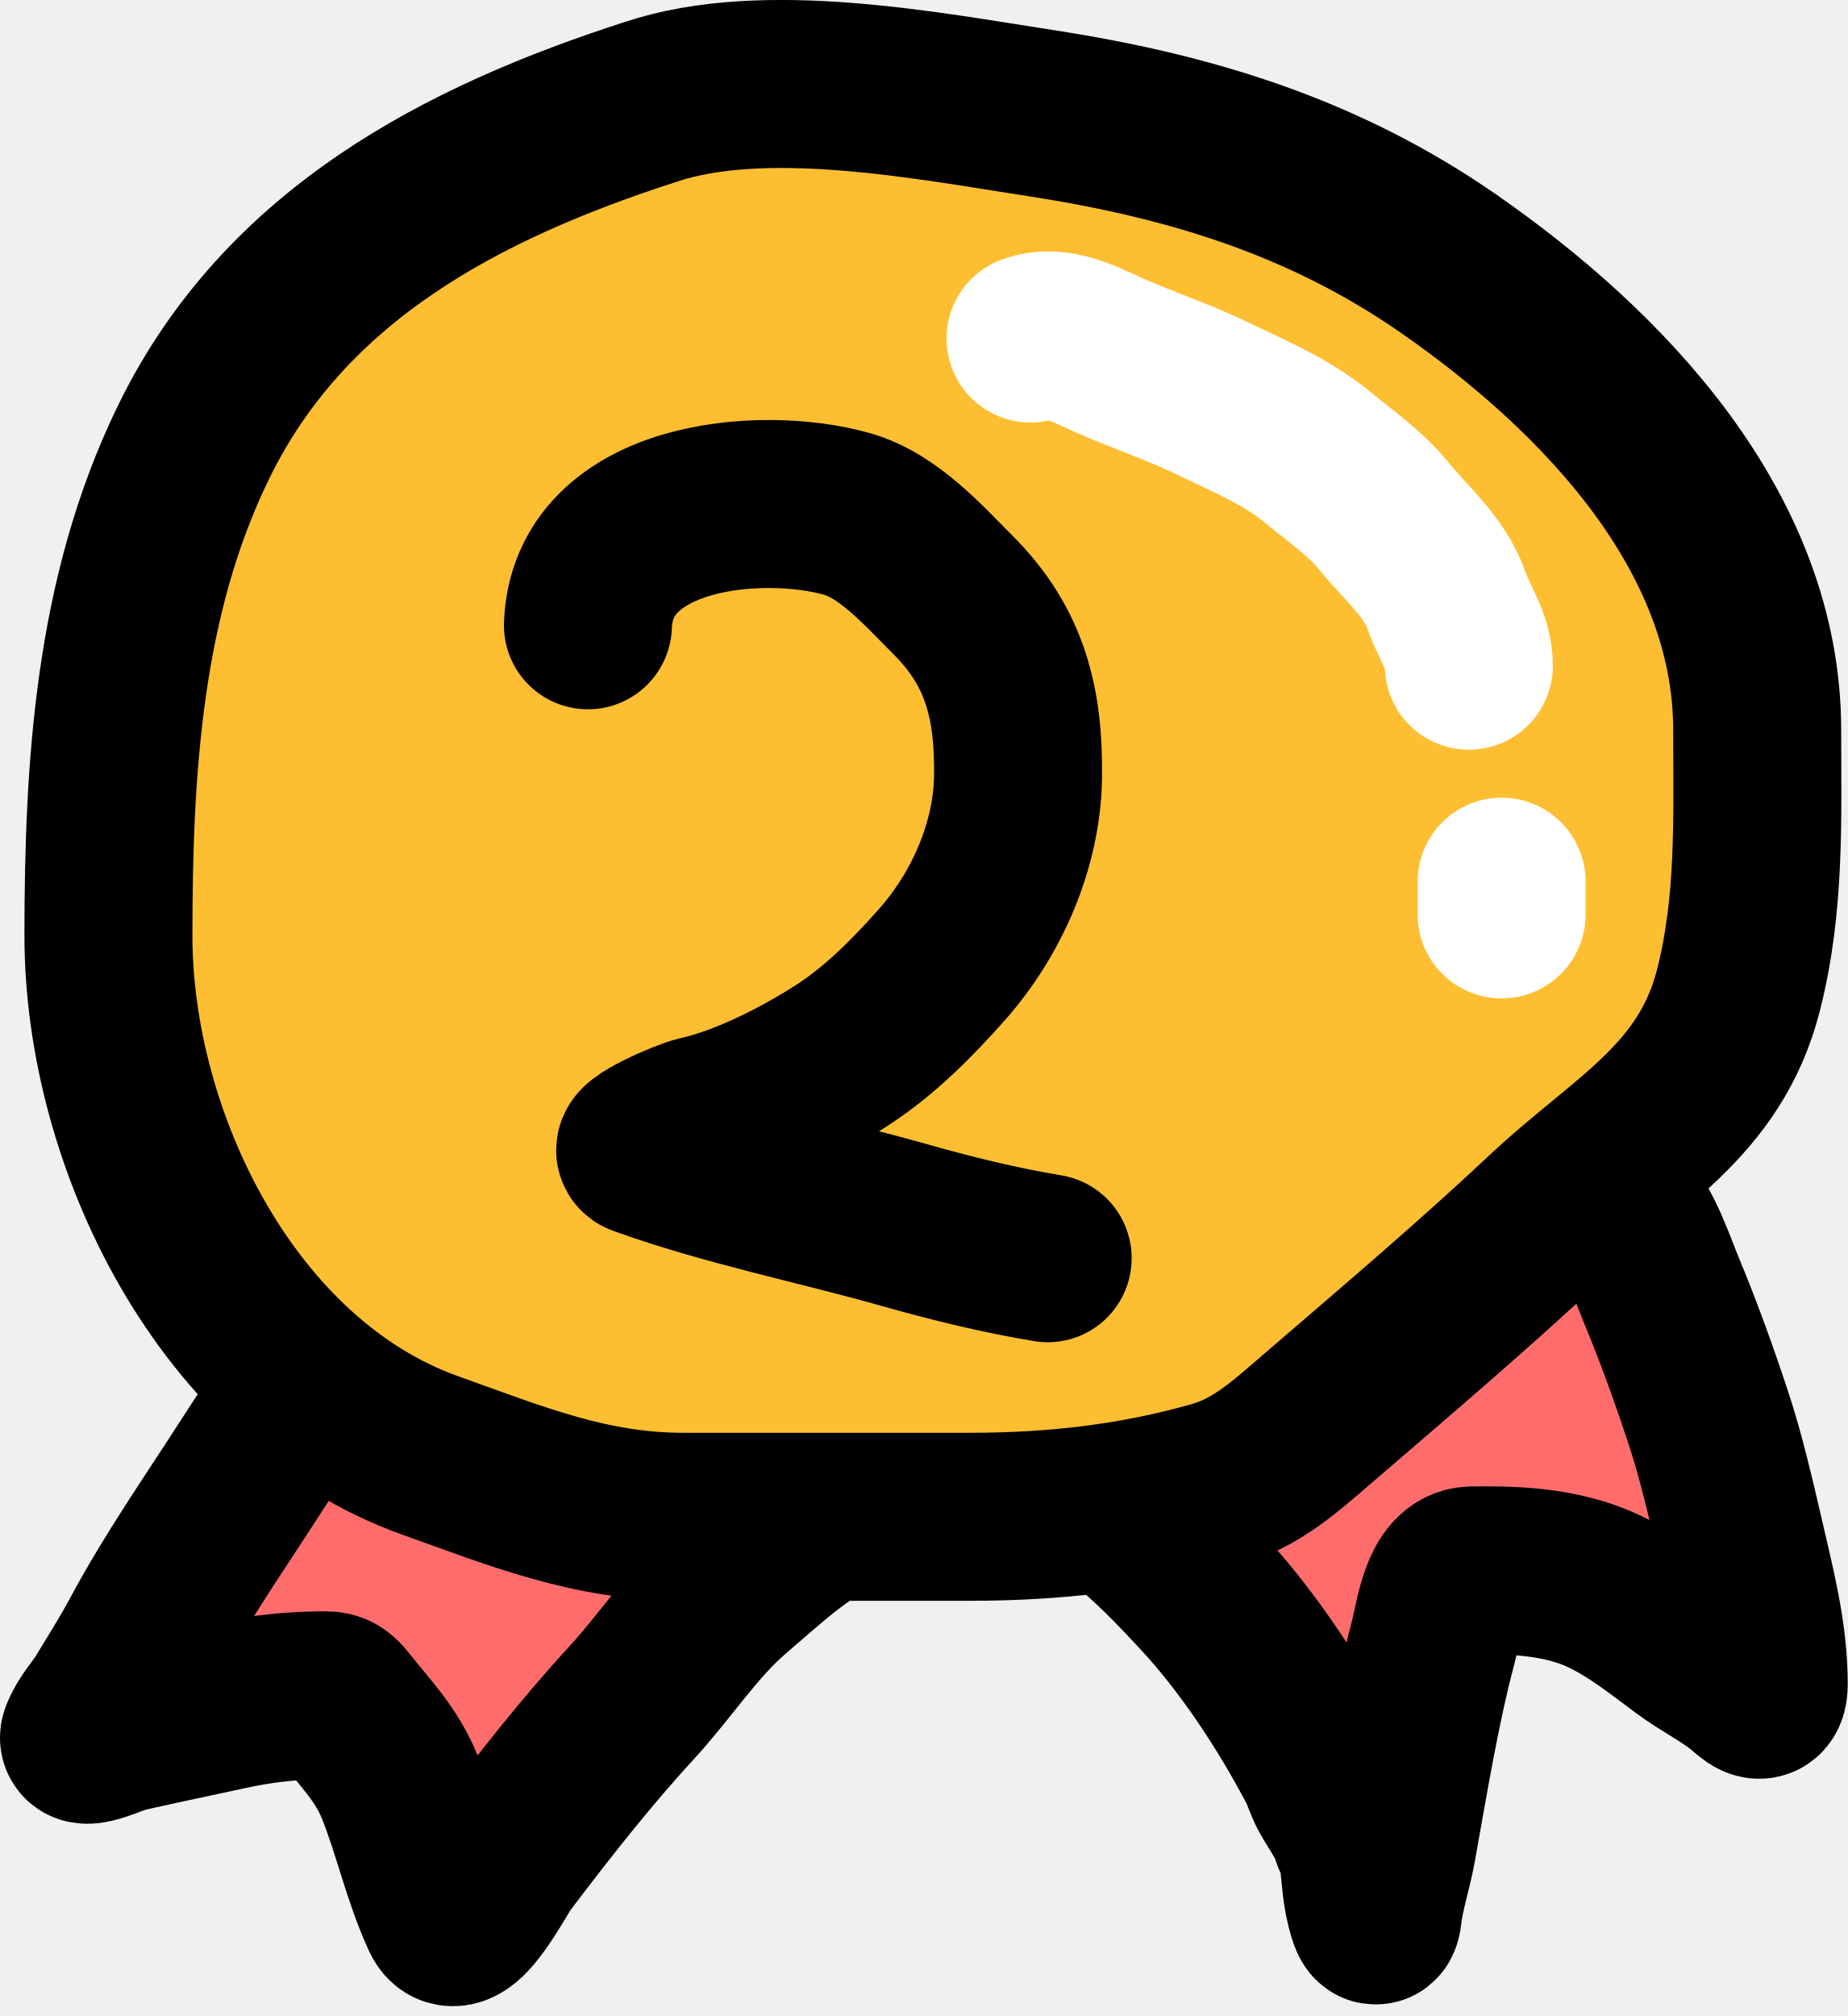
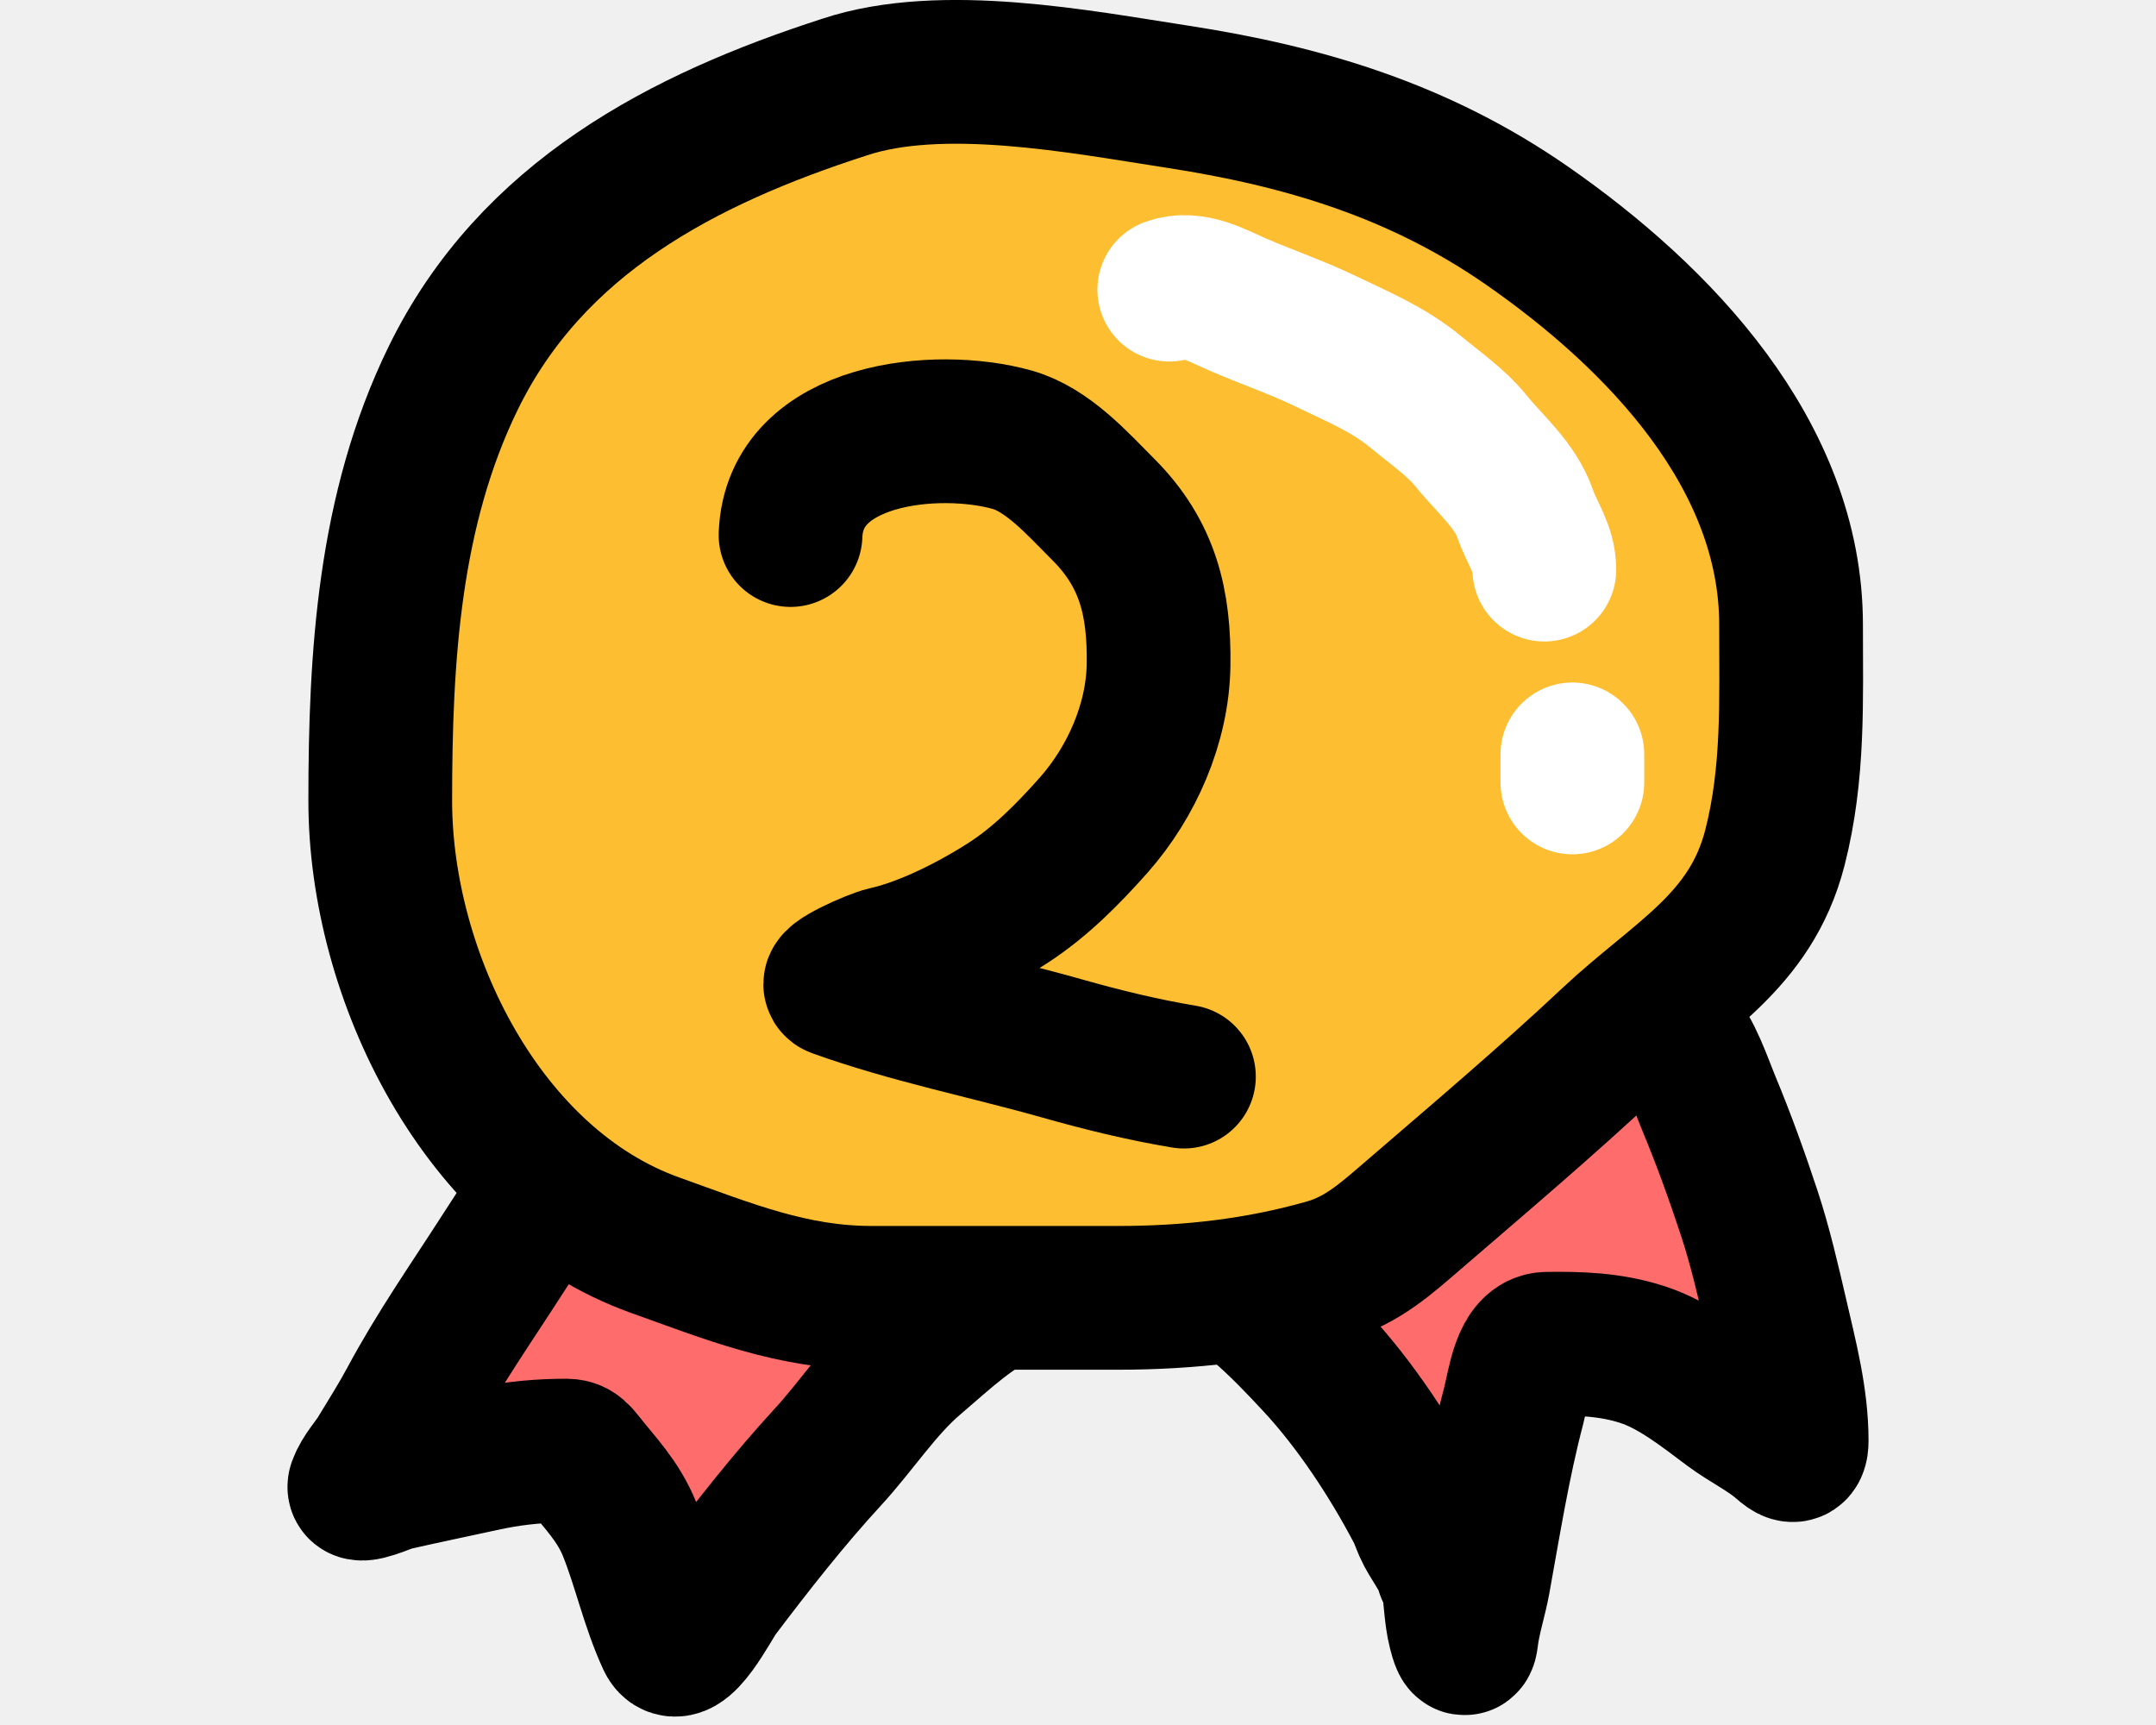
- <svg xmlns="http://www.w3.org/2000/svg" width="22" height="24" viewBox="0 0 22 24" fill="none">
-   <path d="M13.952 12.12C15.228 12.225 16.462 12.642 17.711 12.931C18.039 13.135 19.029 14.153 19.31 14.418C19.511 14.609 19.667 15.084 19.779 15.354C19.988 15.857 20.17 16.362 20.342 16.883C20.494 17.345 20.606 17.834 20.718 18.316C20.847 18.878 21 19.452 21 20.044C21 20.244 20.913 20.18 20.811 20.091C20.59 19.898 20.308 19.765 20.074 19.59C19.688 19.301 19.293 18.988 18.853 18.846C18.413 18.703 17.979 18.69 17.528 18.696C17.194 18.701 17.143 19.252 17.059 19.572C16.852 20.359 16.721 21.18 16.575 21.987C16.528 22.248 16.434 22.528 16.405 22.788C16.384 22.969 16.333 22.776 16.311 22.689C16.254 22.467 16.255 22.209 16.214 21.979C16.204 21.928 16.152 21.894 16.139 21.837C16.097 21.656 15.909 21.43 15.834 21.256C15.798 21.174 15.77 21.087 15.73 21.011C15.346 20.28 14.851 19.536 14.322 18.965C13.811 18.413 13.293 17.892 12.648 17.603C12.314 17.454 11.999 17.471 11.656 17.544C11.102 17.661 10.579 17.736 10.04 17.962C9.531 18.176 9.138 18.557 8.703 18.928C8.259 19.307 7.918 19.84 7.515 20.277C6.981 20.857 6.466 21.513 5.981 22.155C5.881 22.287 5.453 23.138 5.302 22.808C5.076 22.317 4.962 21.777 4.762 21.279C4.6 20.878 4.349 20.635 4.105 20.323C3.982 20.165 3.945 20.181 3.752 20.184C3.419 20.19 3.068 20.231 2.739 20.303C2.315 20.395 1.891 20.483 1.468 20.579C1.382 20.599 0.96 20.794 1.003 20.672C1.059 20.515 1.198 20.371 1.281 20.233C1.425 19.995 1.577 19.756 1.709 19.51C2.096 18.787 2.547 18.144 2.984 17.464C3.531 16.613 4.085 15.794 4.766 15.105C5.125 14.743 5.448 14.382 5.87 14.129C6.398 13.813 6.936 13.56 7.486 13.313C8.516 12.85 9.614 12.537 10.688 12.261C11.764 11.985 12.862 12.029 13.952 12.12Z" fill="#FF6C6C" stroke="black" stroke-width="2" stroke-linecap="round" />
-   <path d="M2.304 5.265C3.395 3.028 5.509 1.935 7.75 1.212C9.106 0.76 11.04 1.139 12.387 1.346C14.154 1.618 15.752 2.101 17.249 3.14C19.088 4.418 20.922 6.329 20.922 8.692C20.922 9.751 20.962 10.761 20.697 11.795C20.358 13.113 19.355 13.601 18.417 14.483C17.537 15.309 16.601 16.102 15.687 16.889C15.3 17.222 14.961 17.535 14.463 17.677C13.512 17.949 12.547 18.057 11.55 18.057H8.13C7.024 18.057 6.137 17.689 5.118 17.325C2.705 16.463 1.291 13.572 1.291 11.14C1.291 9.137 1.411 7.096 2.304 5.265Z" fill="#FEBE31" stroke="black" stroke-width="2" stroke-linecap="round" />
-   <path d="M12.27 4.03C12.593 3.911 12.928 4.109 13.213 4.233C13.62 4.41 14.05 4.556 14.447 4.748C14.896 4.966 15.315 5.134 15.706 5.458C15.96 5.669 16.26 5.875 16.468 6.133C16.733 6.462 17.083 6.743 17.225 7.155C17.319 7.424 17.489 7.636 17.489 7.925" stroke="white" stroke-width="2" stroke-linecap="round" />
-   <path d="M17.879 10.496V10.886" stroke="white" stroke-width="2" stroke-linecap="round" />
-   <path d="M7 7.444C7.053 6.005 9.049 5.828 10.08 6.117C10.578 6.256 10.993 6.729 11.349 7.085C11.974 7.709 12.134 8.389 12.121 9.256C12.108 10.065 11.748 10.881 11.218 11.48C10.864 11.879 10.48 12.268 10.031 12.559C9.545 12.873 8.889 13.208 8.324 13.334C8.167 13.369 7.502 13.663 7.641 13.713C8.655 14.078 9.737 14.293 10.774 14.586C11.335 14.745 11.898 14.883 12.474 14.979" stroke="black" stroke-width="2" stroke-linecap="round" />
+ <svg xmlns="http://www.w3.org/2000/svg" width="30" height="24" viewBox="0 0 30 24" fill="none">
+   <path d="M17.952 12.12C19.228 12.225 20.462 12.642 21.711 12.931C22.039 13.135 23.029 14.153 23.31 14.418C23.511 14.609 23.667 15.084 23.779 15.354C23.988 15.857 24.17 16.362 24.342 16.883C24.494 17.345 24.606 17.834 24.718 18.316C24.847 18.878 25 19.452 25 20.044C25 20.244 24.913 20.18 24.811 20.091C24.59 19.898 24.308 19.765 24.074 19.59C23.688 19.301 23.293 18.988 22.853 18.846C22.413 18.703 21.979 18.69 21.528 18.696C21.194 18.701 21.143 19.252 21.059 19.572C20.852 20.359 20.721 21.18 20.575 21.987C20.528 22.248 20.434 22.528 20.405 22.788C20.384 22.969 20.333 22.776 20.311 22.689C20.254 22.467 20.255 22.209 20.214 21.979C20.204 21.928 20.152 21.894 20.139 21.837C20.097 21.656 19.909 21.43 19.834 21.256C19.798 21.174 19.77 21.087 19.73 21.011C19.346 20.28 18.851 19.536 18.322 18.965C17.811 18.413 17.293 17.892 16.648 17.603C16.314 17.454 15.999 17.471 15.656 17.544C15.102 17.661 14.579 17.736 14.04 17.962C13.531 18.176 13.138 18.557 12.703 18.928C12.259 19.307 11.918 19.84 11.515 20.277C10.981 20.857 10.466 21.513 9.981 22.155C9.881 22.287 9.453 23.138 9.302 22.808C9.076 22.317 8.962 21.777 8.762 21.279C8.6 20.878 8.349 20.635 8.105 20.323C7.982 20.165 7.945 20.181 7.752 20.184C7.419 20.19 7.068 20.231 6.739 20.303C6.315 20.395 5.891 20.483 5.468 20.579C5.382 20.599 4.96 20.794 5.003 20.672C5.059 20.515 5.198 20.371 5.281 20.233C5.425 19.995 5.577 19.756 5.709 19.51C6.096 18.787 6.547 18.144 6.984 17.464C7.531 16.613 8.085 15.794 8.766 15.105C9.125 14.743 9.448 14.382 9.87 14.129C10.398 13.813 10.936 13.56 11.486 13.313C12.517 12.85 13.614 12.537 14.688 12.261C15.764 11.985 16.862 12.029 17.952 12.12Z" fill="#FF6C6C" stroke="black" stroke-width="2" stroke-linecap="round" />
+   <path d="M6.304 5.265C7.395 3.028 9.509 1.935 11.75 1.212C13.106 0.76 15.04 1.139 16.387 1.346C18.154 1.618 19.753 2.101 21.249 3.14C23.088 4.418 24.922 6.329 24.922 8.692C24.922 9.751 24.962 10.761 24.697 11.795C24.358 13.113 23.355 13.601 22.417 14.483C21.537 15.309 20.601 16.102 19.687 16.889C19.299 17.222 18.962 17.535 18.462 17.677C17.512 17.949 16.547 18.057 15.55 18.057H12.13C11.024 18.057 10.137 17.689 9.118 17.325C6.705 16.463 5.291 13.572 5.291 11.14C5.291 9.137 5.411 7.096 6.304 5.265Z" fill="#FEBE31" stroke="black" stroke-width="2" stroke-linecap="round" />
+   <path d="M16.27 4.03C16.593 3.911 16.928 4.109 17.213 4.233C17.62 4.41 18.05 4.556 18.447 4.748C18.896 4.966 19.315 5.134 19.706 5.458C19.96 5.669 20.26 5.875 20.468 6.133C20.733 6.462 21.083 6.743 21.225 7.155C21.319 7.424 21.489 7.636 21.489 7.925" stroke="white" stroke-width="2" stroke-linecap="round" />
+   <path d="M21.879 10.496V10.886" stroke="white" stroke-width="2" stroke-linecap="round" />
+   <path d="M11 7.444C11.053 6.005 13.049 5.828 14.08 6.117C14.578 6.256 14.993 6.729 15.349 7.085C15.974 7.709 16.134 8.389 16.121 9.256C16.108 10.065 15.748 10.881 15.218 11.48C14.864 11.879 14.48 12.268 14.031 12.559C13.545 12.873 12.889 13.208 12.324 13.334C12.167 13.369 11.502 13.663 11.641 13.713C12.655 14.078 13.737 14.293 14.774 14.586C15.335 14.745 15.898 14.883 16.474 14.979" stroke="black" stroke-width="2" stroke-linecap="round" />
</svg>
